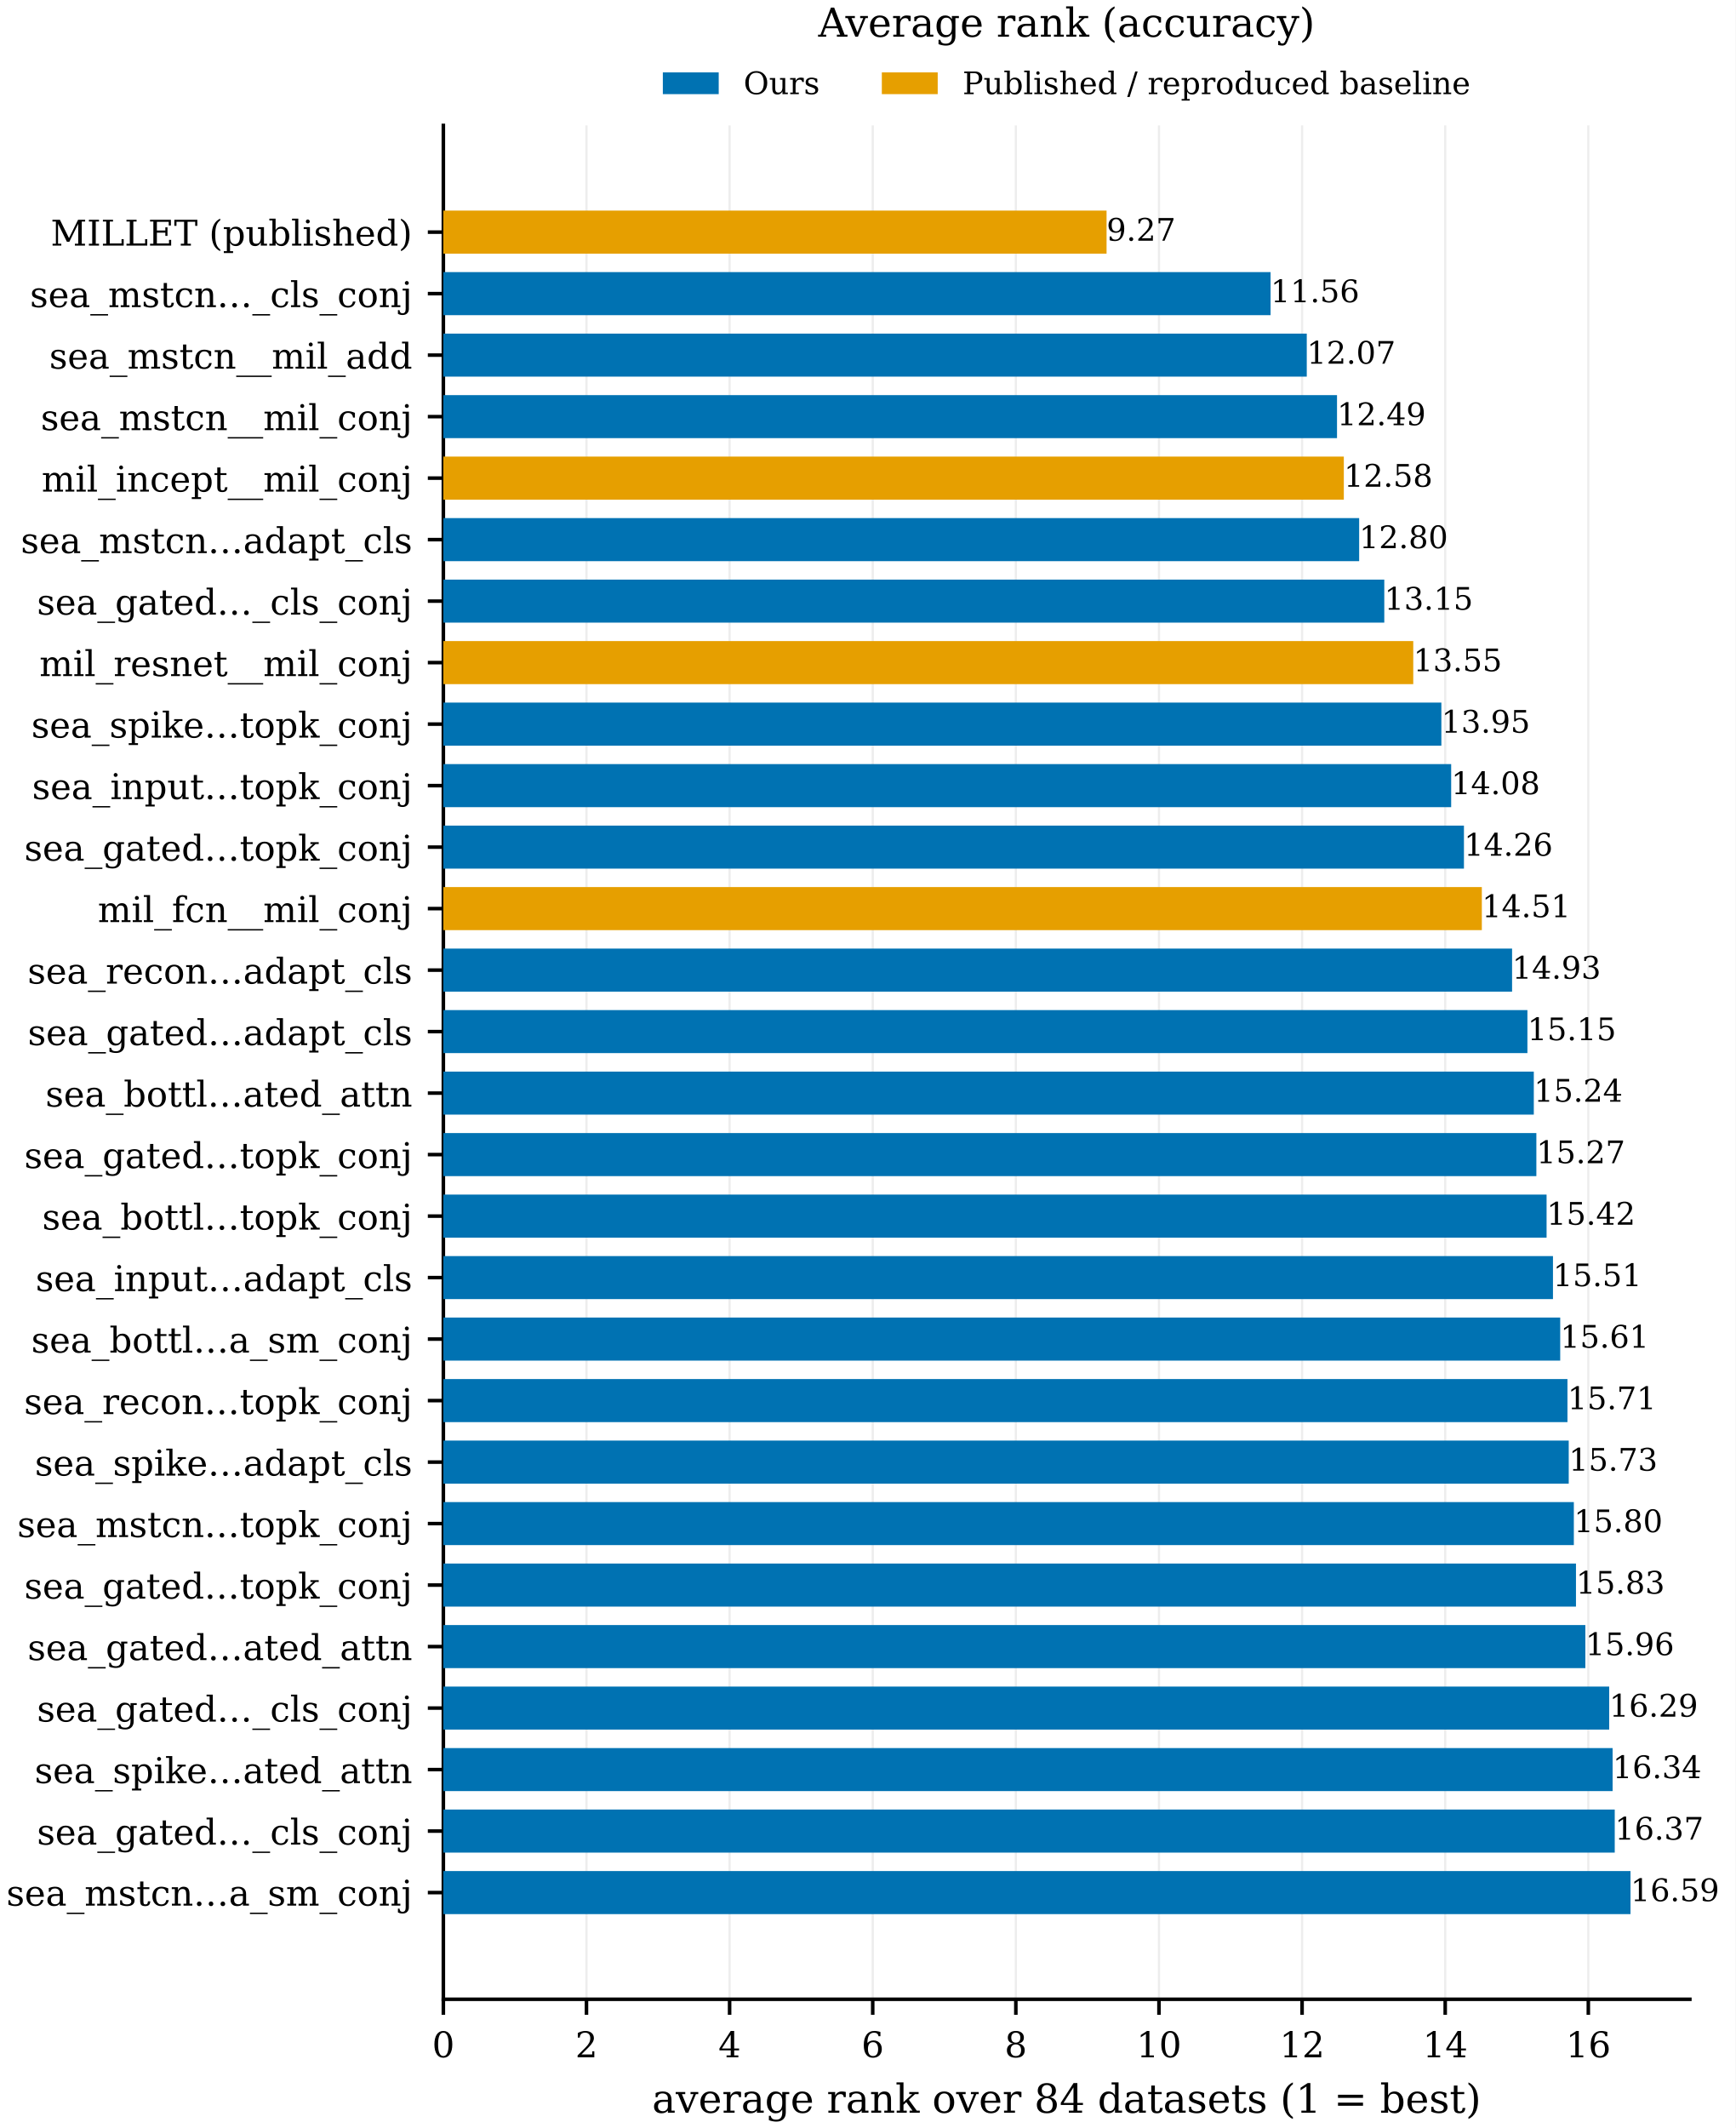
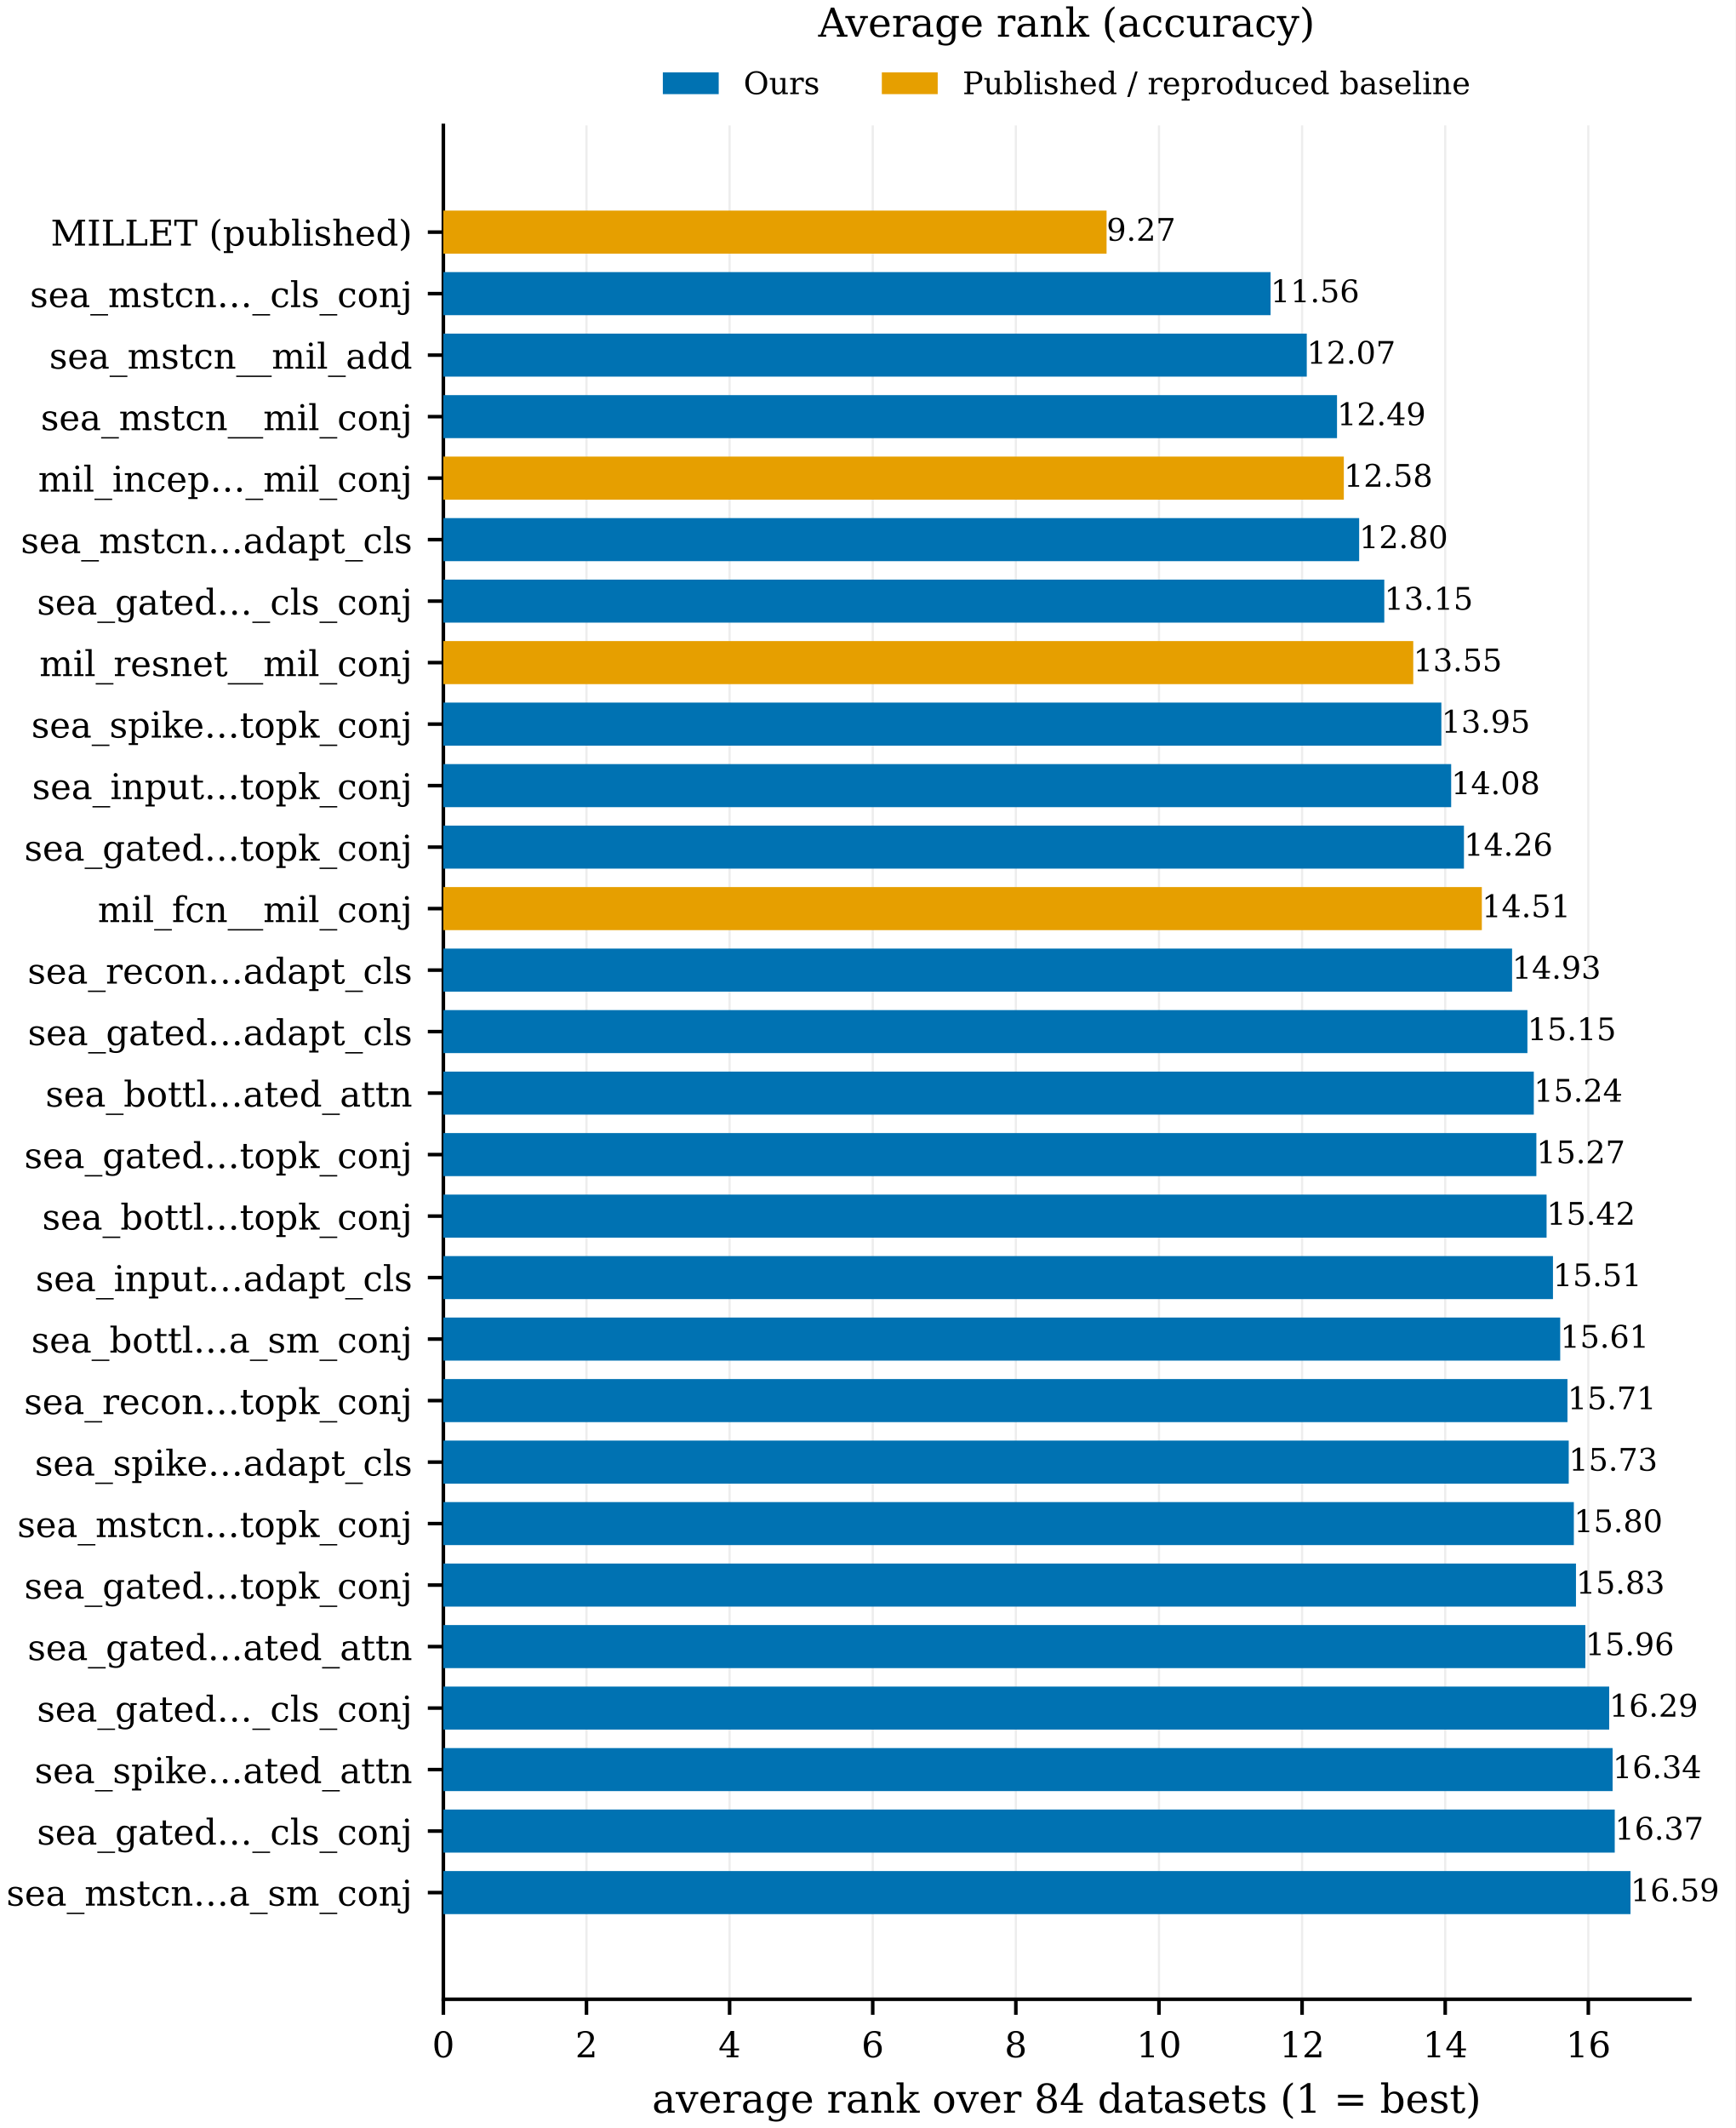
<svg xmlns="http://www.w3.org/2000/svg" xmlns:xlink="http://www.w3.org/1999/xlink" width="391.39pt" height="479.752pt" viewBox="0 0 391.39 479.752" version="1.1">
  <defs>
    <style type="text/css">*{stroke-linejoin: round; stroke-linecap: butt}</style>
  </defs>
  <g id="figure_1">
    <g id="patch_1">
      <path d="M 0 479.752  L 391.39 479.752  L 391.39 0  L 0 0  z " style="fill: #ffffff" />
    </g>
    <g id="axes_1">
      <g id="patch_2">
        <path d="M 99.979 450.731  L 381.071 450.731  L 381.071 28.279  L 99.979 28.279  z " style="fill: #ffffff" />
      </g>
      <g id="matplotlib.axis_1">
        <g id="xtick_1">
          <g id="line2d_1">
-             <path d="M 99.979 450.731  L 99.979 28.279  " clip-path="url(#p9d66fefa2f)" style="fill: none; stroke: #cccccc; stroke-opacity: 0.35; stroke-width: 0.5; stroke-linecap: square" />
+             <path d="M 99.979 450.731  L 99.979 28.279  " clip-path="url(#p8d17bbba1d)" style="fill: none; stroke: #cccccc; stroke-opacity: 0.35; stroke-width: 0.5; stroke-linecap: square" />
          </g>
          <g id="line2d_2">
            <defs>
-               <path id="m755b60fbf5" d="M 0 0  L 0 3.5  " style="stroke: #000000; stroke-width: 0.8" />
+               <path id="mfe9eaae83d" d="M 0 0  L 0 3.5  " style="stroke: #000000; stroke-width: 0.8" />
            </defs>
            <g>
-               <use xlink:href="#m755b60fbf5" x="99.979" y="450.731" style="stroke: #000000; stroke-width: 0.8" />
+               <use xlink:href="#mfe9eaae83d" x="99.979" y="450.731" style="stroke: #000000; stroke-width: 0.8" />
            </g>
          </g>
          <g id="text_1">
            <text style="font: 8px 'DejaVu Serif', 'Times New Roman', 'Times', 'Computer Modern Roman', serif; text-anchor: middle" x="99.979" y="463.81" transform="rotate(-0 99.97875 463.8101)">0</text>
          </g>
        </g>
        <g id="xtick_2">
          <g id="line2d_3">
-             <path d="M 132.253 450.731  L 132.253 28.279  " clip-path="url(#p9d66fefa2f)" style="fill: none; stroke: #cccccc; stroke-opacity: 0.35; stroke-width: 0.5; stroke-linecap: square" />
+             <path d="M 132.253 450.731  L 132.253 28.279  " clip-path="url(#p8d17bbba1d)" style="fill: none; stroke: #cccccc; stroke-opacity: 0.35; stroke-width: 0.5; stroke-linecap: square" />
          </g>
          <g id="line2d_4">
            <g>
-               <use xlink:href="#m755b60fbf5" x="132.253" y="450.731" style="stroke: #000000; stroke-width: 0.8" />
+               <use xlink:href="#mfe9eaae83d" x="132.253" y="450.731" style="stroke: #000000; stroke-width: 0.8" />
            </g>
          </g>
          <g id="text_2">
            <text style="font: 8px 'DejaVu Serif', 'Times New Roman', 'Times', 'Computer Modern Roman', serif; text-anchor: middle" x="132.253" y="463.81" transform="rotate(-0 132.2535 463.8101)">2</text>
          </g>
        </g>
        <g id="xtick_3">
          <g id="line2d_5">
-             <path d="M 164.528 450.731  L 164.528 28.279  " clip-path="url(#p9d66fefa2f)" style="fill: none; stroke: #cccccc; stroke-opacity: 0.35; stroke-width: 0.5; stroke-linecap: square" />
+             <path d="M 164.528 450.731  L 164.528 28.279  " clip-path="url(#p8d17bbba1d)" style="fill: none; stroke: #cccccc; stroke-opacity: 0.35; stroke-width: 0.5; stroke-linecap: square" />
          </g>
          <g id="line2d_6">
            <g>
-               <use xlink:href="#m755b60fbf5" x="164.528" y="450.731" style="stroke: #000000; stroke-width: 0.8" />
+               <use xlink:href="#mfe9eaae83d" x="164.528" y="450.731" style="stroke: #000000; stroke-width: 0.8" />
            </g>
          </g>
          <g id="text_3">
            <text style="font: 8px 'DejaVu Serif', 'Times New Roman', 'Times', 'Computer Modern Roman', serif; text-anchor: middle" x="164.528" y="463.81" transform="rotate(-0 164.5282 463.8101)">4</text>
          </g>
        </g>
        <g id="xtick_4">
          <g id="line2d_7">
-             <path d="M 196.803 450.731  L 196.803 28.279  " clip-path="url(#p9d66fefa2f)" style="fill: none; stroke: #cccccc; stroke-opacity: 0.35; stroke-width: 0.5; stroke-linecap: square" />
+             <path d="M 196.803 450.731  L 196.803 28.279  " clip-path="url(#p8d17bbba1d)" style="fill: none; stroke: #cccccc; stroke-opacity: 0.35; stroke-width: 0.5; stroke-linecap: square" />
          </g>
          <g id="line2d_8">
            <g>
-               <use xlink:href="#m755b60fbf5" x="196.803" y="450.731" style="stroke: #000000; stroke-width: 0.8" />
+               <use xlink:href="#mfe9eaae83d" x="196.803" y="450.731" style="stroke: #000000; stroke-width: 0.8" />
            </g>
          </g>
          <g id="text_4">
            <text style="font: 8px 'DejaVu Serif', 'Times New Roman', 'Times', 'Computer Modern Roman', serif; text-anchor: middle" x="196.803" y="463.81" transform="rotate(-0 196.8029 463.8101)">6</text>
          </g>
        </g>
        <g id="xtick_5">
          <g id="line2d_9">
-             <path d="M 229.078 450.731  L 229.078 28.279  " clip-path="url(#p9d66fefa2f)" style="fill: none; stroke: #cccccc; stroke-opacity: 0.35; stroke-width: 0.5; stroke-linecap: square" />
+             <path d="M 229.078 450.731  L 229.078 28.279  " clip-path="url(#p8d17bbba1d)" style="fill: none; stroke: #cccccc; stroke-opacity: 0.35; stroke-width: 0.5; stroke-linecap: square" />
          </g>
          <g id="line2d_10">
            <g>
-               <use xlink:href="#m755b60fbf5" x="229.078" y="450.731" style="stroke: #000000; stroke-width: 0.8" />
+               <use xlink:href="#mfe9eaae83d" x="229.078" y="450.731" style="stroke: #000000; stroke-width: 0.8" />
            </g>
          </g>
          <g id="text_5">
            <text style="font: 8px 'DejaVu Serif', 'Times New Roman', 'Times', 'Computer Modern Roman', serif; text-anchor: middle" x="229.078" y="463.81" transform="rotate(-0 229.0776 463.8101)">8</text>
          </g>
        </g>
        <g id="xtick_6">
          <g id="line2d_11">
-             <path d="M 261.352 450.731  L 261.352 28.279  " clip-path="url(#p9d66fefa2f)" style="fill: none; stroke: #cccccc; stroke-opacity: 0.35; stroke-width: 0.5; stroke-linecap: square" />
+             <path d="M 261.352 450.731  L 261.352 28.279  " clip-path="url(#p8d17bbba1d)" style="fill: none; stroke: #cccccc; stroke-opacity: 0.35; stroke-width: 0.5; stroke-linecap: square" />
          </g>
          <g id="line2d_12">
            <g>
-               <use xlink:href="#m755b60fbf5" x="261.352" y="450.731" style="stroke: #000000; stroke-width: 0.8" />
+               <use xlink:href="#mfe9eaae83d" x="261.352" y="450.731" style="stroke: #000000; stroke-width: 0.8" />
            </g>
          </g>
          <g id="text_6">
            <text style="font: 8px 'DejaVu Serif', 'Times New Roman', 'Times', 'Computer Modern Roman', serif; text-anchor: middle" x="261.352" y="463.81" transform="rotate(-0 261.3523 463.8101)">10</text>
          </g>
        </g>
        <g id="xtick_7">
          <g id="line2d_13">
-             <path d="M 293.627 450.731  L 293.627 28.279  " clip-path="url(#p9d66fefa2f)" style="fill: none; stroke: #cccccc; stroke-opacity: 0.35; stroke-width: 0.5; stroke-linecap: square" />
+             <path d="M 293.627 450.731  L 293.627 28.279  " clip-path="url(#p8d17bbba1d)" style="fill: none; stroke: #cccccc; stroke-opacity: 0.35; stroke-width: 0.5; stroke-linecap: square" />
          </g>
          <g id="line2d_14">
            <g>
-               <use xlink:href="#m755b60fbf5" x="293.627" y="450.731" style="stroke: #000000; stroke-width: 0.8" />
+               <use xlink:href="#mfe9eaae83d" x="293.627" y="450.731" style="stroke: #000000; stroke-width: 0.8" />
            </g>
          </g>
          <g id="text_7">
            <text style="font: 8px 'DejaVu Serif', 'Times New Roman', 'Times', 'Computer Modern Roman', serif; text-anchor: middle" x="293.627" y="463.81" transform="rotate(-0 293.627 463.8101)">12</text>
          </g>
        </g>
        <g id="xtick_8">
          <g id="line2d_15">
-             <path d="M 325.902 450.731  L 325.902 28.279  " clip-path="url(#p9d66fefa2f)" style="fill: none; stroke: #cccccc; stroke-opacity: 0.35; stroke-width: 0.5; stroke-linecap: square" />
+             <path d="M 325.902 450.731  L 325.902 28.279  " clip-path="url(#p8d17bbba1d)" style="fill: none; stroke: #cccccc; stroke-opacity: 0.35; stroke-width: 0.5; stroke-linecap: square" />
          </g>
          <g id="line2d_16">
            <g>
-               <use xlink:href="#m755b60fbf5" x="325.902" y="450.731" style="stroke: #000000; stroke-width: 0.8" />
+               <use xlink:href="#mfe9eaae83d" x="325.902" y="450.731" style="stroke: #000000; stroke-width: 0.8" />
            </g>
          </g>
          <g id="text_8">
            <text style="font: 8px 'DejaVu Serif', 'Times New Roman', 'Times', 'Computer Modern Roman', serif; text-anchor: middle" x="325.902" y="463.81" transform="rotate(-0 325.9017 463.8101)">14</text>
          </g>
        </g>
        <g id="xtick_9">
          <g id="line2d_17">
-             <path d="M 358.176 450.731  L 358.176 28.279  " clip-path="url(#p9d66fefa2f)" style="fill: none; stroke: #cccccc; stroke-opacity: 0.35; stroke-width: 0.5; stroke-linecap: square" />
+             <path d="M 358.176 450.731  L 358.176 28.279  " clip-path="url(#p8d17bbba1d)" style="fill: none; stroke: #cccccc; stroke-opacity: 0.35; stroke-width: 0.5; stroke-linecap: square" />
          </g>
          <g id="line2d_18">
            <g>
-               <use xlink:href="#m755b60fbf5" x="358.176" y="450.731" style="stroke: #000000; stroke-width: 0.8" />
+               <use xlink:href="#mfe9eaae83d" x="358.176" y="450.731" style="stroke: #000000; stroke-width: 0.8" />
            </g>
          </g>
          <g id="text_9">
            <text style="font: 8px 'DejaVu Serif', 'Times New Roman', 'Times', 'Computer Modern Roman', serif; text-anchor: middle" x="358.176" y="463.81" transform="rotate(-0 358.1764 463.8101)">16</text>
          </g>
        </g>
        <g id="text_10">
          <text style="font: 9px 'DejaVu Serif', 'Times New Roman', 'Times', 'Computer Modern Roman', serif; text-anchor: middle" x="240.525" y="476.312" transform="rotate(-0 240.525 476.3125)">average rank over 84 datasets (1 = best)</text>
        </g>
      </g>
      <g id="matplotlib.axis_2">
        <g id="ytick_1">
          <g id="line2d_19">
            <defs>
-               <path id="m4da97963dc" d="M 0 0  L -3.5 0  " style="stroke: #000000; stroke-width: 0.8" />
+               <path id="mc4df60ca7d" d="M 0 0  L -3.5 0  " style="stroke: #000000; stroke-width: 0.8" />
            </defs>
            <g>
-               <use xlink:href="#m4da97963dc" x="99.979" y="52.334" style="stroke: #000000; stroke-width: 0.8" />
+               <use xlink:href="#mc4df60ca7d" x="99.979" y="52.334" style="stroke: #000000; stroke-width: 0.8" />
            </g>
          </g>
          <g id="text_11">
            <text style="font: 8px 'DejaVu Serif', 'Times New Roman', 'Times', 'Computer Modern Roman', serif; text-anchor: end" x="92.979" y="55.373" transform="rotate(-0 92.97875 55.37296)">MILLET (published)</text>
          </g>
        </g>
        <g id="ytick_2">
          <g id="line2d_20">
            <g>
-               <use xlink:href="#m4da97963dc" x="99.979" y="66.198" style="stroke: #000000; stroke-width: 0.8" />
+               <use xlink:href="#mc4df60ca7d" x="99.979" y="66.198" style="stroke: #000000; stroke-width: 0.8" />
            </g>
          </g>
          <g id="text_12">
            <text style="font: 8px 'DejaVu Serif', 'Times New Roman', 'Times', 'Computer Modern Roman', serif; text-anchor: end" x="92.979" y="69.238" transform="rotate(-0 92.97875 69.23751)">sea_mstcn…_cls_conj</text>
          </g>
        </g>
        <g id="ytick_3">
          <g id="line2d_21">
            <g>
-               <use xlink:href="#m4da97963dc" x="99.979" y="80.063" style="stroke: #000000; stroke-width: 0.8" />
+               <use xlink:href="#mc4df60ca7d" x="99.979" y="80.063" style="stroke: #000000; stroke-width: 0.8" />
            </g>
          </g>
          <g id="text_13">
            <text style="font: 8px 'DejaVu Serif', 'Times New Roman', 'Times', 'Computer Modern Roman', serif; text-anchor: end" x="92.979" y="83.102" transform="rotate(-0 92.97875 83.10206)">sea_mstcn__mil_add</text>
          </g>
        </g>
        <g id="ytick_4">
          <g id="line2d_22">
            <g>
-               <use xlink:href="#m4da97963dc" x="99.979" y="93.927" style="stroke: #000000; stroke-width: 0.8" />
+               <use xlink:href="#mc4df60ca7d" x="99.979" y="93.927" style="stroke: #000000; stroke-width: 0.8" />
            </g>
          </g>
          <g id="text_14">
            <text style="font: 8px 'DejaVu Serif', 'Times New Roman', 'Times', 'Computer Modern Roman', serif; text-anchor: end" x="92.979" y="96.967" transform="rotate(-0 92.97875 96.96661)">sea_mstcn__mil_conj</text>
          </g>
        </g>
        <g id="ytick_5">
          <g id="line2d_23">
            <g>
-               <use xlink:href="#m4da97963dc" x="99.979" y="107.792" style="stroke: #000000; stroke-width: 0.8" />
+               <use xlink:href="#mc4df60ca7d" x="99.979" y="107.792" style="stroke: #000000; stroke-width: 0.8" />
            </g>
          </g>
          <g id="text_15">
-             <text style="font: 8px 'DejaVu Serif', 'Times New Roman', 'Times', 'Computer Modern Roman', serif; text-anchor: end" x="92.979" y="110.831" transform="rotate(-0 92.97875 110.8312)">mil_incept__mil_conj</text>
+             <text style="font: 8px 'DejaVu Serif', 'Times New Roman', 'Times', 'Computer Modern Roman', serif; text-anchor: end" x="92.979" y="110.831" transform="rotate(-0 92.97875 110.8312)">mil_incep…_mil_conj</text>
          </g>
        </g>
        <g id="ytick_6">
          <g id="line2d_24">
            <g>
-               <use xlink:href="#m4da97963dc" x="99.979" y="121.656" style="stroke: #000000; stroke-width: 0.8" />
+               <use xlink:href="#mc4df60ca7d" x="99.979" y="121.656" style="stroke: #000000; stroke-width: 0.8" />
            </g>
          </g>
          <g id="text_16">
            <text style="font: 8px 'DejaVu Serif', 'Times New Roman', 'Times', 'Computer Modern Roman', serif; text-anchor: end" x="92.979" y="124.696" transform="rotate(-0 92.97875 124.6957)">sea_mstcn…adapt_cls</text>
          </g>
        </g>
        <g id="ytick_7">
          <g id="line2d_25">
            <g>
-               <use xlink:href="#m4da97963dc" x="99.979" y="135.521" style="stroke: #000000; stroke-width: 0.8" />
+               <use xlink:href="#mc4df60ca7d" x="99.979" y="135.521" style="stroke: #000000; stroke-width: 0.8" />
            </g>
          </g>
          <g id="text_17">
            <text style="font: 8px 'DejaVu Serif', 'Times New Roman', 'Times', 'Computer Modern Roman', serif; text-anchor: end" x="92.979" y="138.56" transform="rotate(-0 92.97875 138.5603)">sea_gated…_cls_conj</text>
          </g>
        </g>
        <g id="ytick_8">
          <g id="line2d_26">
            <g>
-               <use xlink:href="#m4da97963dc" x="99.979" y="149.385" style="stroke: #000000; stroke-width: 0.8" />
+               <use xlink:href="#mc4df60ca7d" x="99.979" y="149.385" style="stroke: #000000; stroke-width: 0.8" />
            </g>
          </g>
          <g id="text_18">
            <text style="font: 8px 'DejaVu Serif', 'Times New Roman', 'Times', 'Computer Modern Roman', serif; text-anchor: end" x="92.979" y="152.425" transform="rotate(-0 92.97875 152.4248)">mil_resnet__mil_conj</text>
          </g>
        </g>
        <g id="ytick_9">
          <g id="line2d_27">
            <g>
-               <use xlink:href="#m4da97963dc" x="99.979" y="163.25" style="stroke: #000000; stroke-width: 0.8" />
+               <use xlink:href="#mc4df60ca7d" x="99.979" y="163.25" style="stroke: #000000; stroke-width: 0.8" />
            </g>
          </g>
          <g id="text_19">
            <text style="font: 8px 'DejaVu Serif', 'Times New Roman', 'Times', 'Computer Modern Roman', serif; text-anchor: end" x="92.979" y="166.289" transform="rotate(-0 92.97875 166.2894)">sea_spike…topk_conj</text>
          </g>
        </g>
        <g id="ytick_10">
          <g id="line2d_28">
            <g>
-               <use xlink:href="#m4da97963dc" x="99.979" y="177.115" style="stroke: #000000; stroke-width: 0.8" />
+               <use xlink:href="#mc4df60ca7d" x="99.979" y="177.115" style="stroke: #000000; stroke-width: 0.8" />
            </g>
          </g>
          <g id="text_20">
            <text style="font: 8px 'DejaVu Serif', 'Times New Roman', 'Times', 'Computer Modern Roman', serif; text-anchor: end" x="92.979" y="180.154" transform="rotate(-0 92.97875 180.1539)">sea_input…topk_conj</text>
          </g>
        </g>
        <g id="ytick_11">
          <g id="line2d_29">
            <g>
-               <use xlink:href="#m4da97963dc" x="99.979" y="190.979" style="stroke: #000000; stroke-width: 0.8" />
+               <use xlink:href="#mc4df60ca7d" x="99.979" y="190.979" style="stroke: #000000; stroke-width: 0.8" />
            </g>
          </g>
          <g id="text_21">
            <text style="font: 8px 'DejaVu Serif', 'Times New Roman', 'Times', 'Computer Modern Roman', serif; text-anchor: end" x="92.979" y="194.018" transform="rotate(-0 92.97875 194.0184)">sea_gated…topk_conj</text>
          </g>
        </g>
        <g id="ytick_12">
          <g id="line2d_30">
            <g>
-               <use xlink:href="#m4da97963dc" x="99.979" y="204.844" style="stroke: #000000; stroke-width: 0.8" />
+               <use xlink:href="#mc4df60ca7d" x="99.979" y="204.844" style="stroke: #000000; stroke-width: 0.8" />
            </g>
          </g>
          <g id="text_22">
            <text style="font: 8px 'DejaVu Serif', 'Times New Roman', 'Times', 'Computer Modern Roman', serif; text-anchor: end" x="92.979" y="207.883" transform="rotate(-0 92.97875 207.883)">mil_fcn__mil_conj</text>
          </g>
        </g>
        <g id="ytick_13">
          <g id="line2d_31">
            <g>
-               <use xlink:href="#m4da97963dc" x="99.979" y="218.708" style="stroke: #000000; stroke-width: 0.8" />
+               <use xlink:href="#mc4df60ca7d" x="99.979" y="218.708" style="stroke: #000000; stroke-width: 0.8" />
            </g>
          </g>
          <g id="text_23">
            <text style="font: 8px 'DejaVu Serif', 'Times New Roman', 'Times', 'Computer Modern Roman', serif; text-anchor: end" x="92.979" y="221.748" transform="rotate(-0 92.97875 221.7475)">sea_recon…adapt_cls</text>
          </g>
        </g>
        <g id="ytick_14">
          <g id="line2d_32">
            <g>
-               <use xlink:href="#m4da97963dc" x="99.979" y="232.573" style="stroke: #000000; stroke-width: 0.8" />
+               <use xlink:href="#mc4df60ca7d" x="99.979" y="232.573" style="stroke: #000000; stroke-width: 0.8" />
            </g>
          </g>
          <g id="text_24">
            <text style="font: 8px 'DejaVu Serif', 'Times New Roman', 'Times', 'Computer Modern Roman', serif; text-anchor: end" x="92.979" y="235.612" transform="rotate(-0 92.97875 235.6121)">sea_gated…adapt_cls</text>
          </g>
        </g>
        <g id="ytick_15">
          <g id="line2d_33">
            <g>
-               <use xlink:href="#m4da97963dc" x="99.979" y="246.437" style="stroke: #000000; stroke-width: 0.8" />
+               <use xlink:href="#mc4df60ca7d" x="99.979" y="246.437" style="stroke: #000000; stroke-width: 0.8" />
            </g>
          </g>
          <g id="text_25">
            <text style="font: 8px 'DejaVu Serif', 'Times New Roman', 'Times', 'Computer Modern Roman', serif; text-anchor: end" x="92.979" y="249.477" transform="rotate(-0 92.97875 249.4766)">sea_bottl…ated_attn</text>
          </g>
        </g>
        <g id="ytick_16">
          <g id="line2d_34">
            <g>
-               <use xlink:href="#m4da97963dc" x="99.979" y="260.302" style="stroke: #000000; stroke-width: 0.8" />
+               <use xlink:href="#mc4df60ca7d" x="99.979" y="260.302" style="stroke: #000000; stroke-width: 0.8" />
            </g>
          </g>
          <g id="text_26">
            <text style="font: 8px 'DejaVu Serif', 'Times New Roman', 'Times', 'Computer Modern Roman', serif; text-anchor: end" x="92.979" y="263.341" transform="rotate(-0 92.97875 263.3412)">sea_gated…topk_conj</text>
          </g>
        </g>
        <g id="ytick_17">
          <g id="line2d_35">
            <g>
-               <use xlink:href="#m4da97963dc" x="99.979" y="274.166" style="stroke: #000000; stroke-width: 0.8" />
+               <use xlink:href="#mc4df60ca7d" x="99.979" y="274.166" style="stroke: #000000; stroke-width: 0.8" />
            </g>
          </g>
          <g id="text_27">
            <text style="font: 8px 'DejaVu Serif', 'Times New Roman', 'Times', 'Computer Modern Roman', serif; text-anchor: end" x="92.979" y="277.206" transform="rotate(-0 92.97875 277.2057)">sea_bottl…topk_conj</text>
          </g>
        </g>
        <g id="ytick_18">
          <g id="line2d_36">
            <g>
-               <use xlink:href="#m4da97963dc" x="99.979" y="288.031" style="stroke: #000000; stroke-width: 0.8" />
+               <use xlink:href="#mc4df60ca7d" x="99.979" y="288.031" style="stroke: #000000; stroke-width: 0.8" />
            </g>
          </g>
          <g id="text_28">
            <text style="font: 8px 'DejaVu Serif', 'Times New Roman', 'Times', 'Computer Modern Roman', serif; text-anchor: end" x="92.979" y="291.07" transform="rotate(-0 92.97875 291.0703)">sea_input…adapt_cls</text>
          </g>
        </g>
        <g id="ytick_19">
          <g id="line2d_37">
            <g>
-               <use xlink:href="#m4da97963dc" x="99.979" y="301.895" style="stroke: #000000; stroke-width: 0.8" />
+               <use xlink:href="#mc4df60ca7d" x="99.979" y="301.895" style="stroke: #000000; stroke-width: 0.8" />
            </g>
          </g>
          <g id="text_29">
            <text style="font: 8px 'DejaVu Serif', 'Times New Roman', 'Times', 'Computer Modern Roman', serif; text-anchor: end" x="92.979" y="304.935" transform="rotate(-0 92.97875 304.9348)">sea_bottl…a_sm_conj</text>
          </g>
        </g>
        <g id="ytick_20">
          <g id="line2d_38">
            <g>
-               <use xlink:href="#m4da97963dc" x="99.979" y="315.76" style="stroke: #000000; stroke-width: 0.8" />
+               <use xlink:href="#mc4df60ca7d" x="99.979" y="315.76" style="stroke: #000000; stroke-width: 0.8" />
            </g>
          </g>
          <g id="text_30">
            <text style="font: 8px 'DejaVu Serif', 'Times New Roman', 'Times', 'Computer Modern Roman', serif; text-anchor: end" x="92.979" y="318.799" transform="rotate(-0 92.97875 318.7994)">sea_recon…topk_conj</text>
          </g>
        </g>
        <g id="ytick_21">
          <g id="line2d_39">
            <g>
-               <use xlink:href="#m4da97963dc" x="99.979" y="329.625" style="stroke: #000000; stroke-width: 0.8" />
+               <use xlink:href="#mc4df60ca7d" x="99.979" y="329.625" style="stroke: #000000; stroke-width: 0.8" />
            </g>
          </g>
          <g id="text_31">
            <text style="font: 8px 'DejaVu Serif', 'Times New Roman', 'Times', 'Computer Modern Roman', serif; text-anchor: end" x="92.979" y="332.664" transform="rotate(-0 92.97875 332.6639)">sea_spike…adapt_cls</text>
          </g>
        </g>
        <g id="ytick_22">
          <g id="line2d_40">
            <g>
-               <use xlink:href="#m4da97963dc" x="99.979" y="343.489" style="stroke: #000000; stroke-width: 0.8" />
+               <use xlink:href="#mc4df60ca7d" x="99.979" y="343.489" style="stroke: #000000; stroke-width: 0.8" />
            </g>
          </g>
          <g id="text_32">
            <text style="font: 8px 'DejaVu Serif', 'Times New Roman', 'Times', 'Computer Modern Roman', serif; text-anchor: end" x="92.979" y="346.528" transform="rotate(-0 92.97875 346.5285)">sea_mstcn…topk_conj</text>
          </g>
        </g>
        <g id="ytick_23">
          <g id="line2d_41">
            <g>
-               <use xlink:href="#m4da97963dc" x="99.979" y="357.354" style="stroke: #000000; stroke-width: 0.8" />
+               <use xlink:href="#mc4df60ca7d" x="99.979" y="357.354" style="stroke: #000000; stroke-width: 0.8" />
            </g>
          </g>
          <g id="text_33">
            <text style="font: 8px 'DejaVu Serif', 'Times New Roman', 'Times', 'Computer Modern Roman', serif; text-anchor: end" x="92.979" y="360.393" transform="rotate(-0 92.97875 360.393)">sea_gated…topk_conj</text>
          </g>
        </g>
        <g id="ytick_24">
          <g id="line2d_42">
            <g>
-               <use xlink:href="#m4da97963dc" x="99.979" y="371.218" style="stroke: #000000; stroke-width: 0.8" />
+               <use xlink:href="#mc4df60ca7d" x="99.979" y="371.218" style="stroke: #000000; stroke-width: 0.8" />
            </g>
          </g>
          <g id="text_34">
            <text style="font: 8px 'DejaVu Serif', 'Times New Roman', 'Times', 'Computer Modern Roman', serif; text-anchor: end" x="92.979" y="374.258" transform="rotate(-0 92.97875 374.2576)">sea_gated…ated_attn</text>
          </g>
        </g>
        <g id="ytick_25">
          <g id="line2d_43">
            <g>
-               <use xlink:href="#m4da97963dc" x="99.979" y="385.083" style="stroke: #000000; stroke-width: 0.8" />
+               <use xlink:href="#mc4df60ca7d" x="99.979" y="385.083" style="stroke: #000000; stroke-width: 0.8" />
            </g>
          </g>
          <g id="text_35">
            <text style="font: 8px 'DejaVu Serif', 'Times New Roman', 'Times', 'Computer Modern Roman', serif; text-anchor: end" x="92.979" y="388.122" transform="rotate(-0 92.97875 388.1221)">sea_gated…_cls_conj</text>
          </g>
        </g>
        <g id="ytick_26">
          <g id="line2d_44">
            <g>
-               <use xlink:href="#m4da97963dc" x="99.979" y="398.947" style="stroke: #000000; stroke-width: 0.8" />
+               <use xlink:href="#mc4df60ca7d" x="99.979" y="398.947" style="stroke: #000000; stroke-width: 0.8" />
            </g>
          </g>
          <g id="text_36">
            <text style="font: 8px 'DejaVu Serif', 'Times New Roman', 'Times', 'Computer Modern Roman', serif; text-anchor: end" x="92.979" y="401.987" transform="rotate(-0 92.97875 401.9867)">sea_spike…ated_attn</text>
          </g>
        </g>
        <g id="ytick_27">
          <g id="line2d_45">
            <g>
-               <use xlink:href="#m4da97963dc" x="99.979" y="412.812" style="stroke: #000000; stroke-width: 0.8" />
+               <use xlink:href="#mc4df60ca7d" x="99.979" y="412.812" style="stroke: #000000; stroke-width: 0.8" />
            </g>
          </g>
          <g id="text_37">
            <text style="font: 8px 'DejaVu Serif', 'Times New Roman', 'Times', 'Computer Modern Roman', serif; text-anchor: end" x="92.979" y="415.851" transform="rotate(-0 92.97875 415.8512)">sea_gated…_cls_conj</text>
          </g>
        </g>
        <g id="ytick_28">
          <g id="line2d_46">
            <g>
-               <use xlink:href="#m4da97963dc" x="99.979" y="426.676" style="stroke: #000000; stroke-width: 0.8" />
+               <use xlink:href="#mc4df60ca7d" x="99.979" y="426.676" style="stroke: #000000; stroke-width: 0.8" />
            </g>
          </g>
          <g id="text_38">
            <text style="font: 8px 'DejaVu Serif', 'Times New Roman', 'Times', 'Computer Modern Roman', serif; text-anchor: end" x="92.979" y="429.62" transform="rotate(-0 92.97875 429.6195)">sea_mstcn…a_sm_conj</text>
          </g>
        </g>
      </g>
      <g id="patch_3">
        <path d="M 99.979 450.731  L 99.979 28.279  " style="fill: none; stroke: #000000; stroke-width: 0.8; stroke-linejoin: miter; stroke-linecap: square" />
      </g>
      <g id="patch_4">
        <path d="M 99.979 450.731  L 381.071 450.731  " style="fill: none; stroke: #000000; stroke-width: 0.8; stroke-linejoin: miter; stroke-linecap: square" />
      </g>
      <g id="patch_5">
-         <path d="M 99.979 47.481  L 249.537 47.481  L 249.537 57.186  L 99.979 57.186  z " clip-path="url(#p9d66fefa2f)" style="fill: #e69f00" />
+         <path d="M 99.979 47.481  L 249.537 47.481  L 249.537 57.186  L 99.979 57.186  z " clip-path="url(#p8d17bbba1d)" style="fill: #e69f00" />
      </g>
      <g id="patch_6">
-         <path d="M 99.979 61.346  L 286.519 61.346  L 286.519 71.051  L 99.979 71.051  z " clip-path="url(#p9d66fefa2f)" style="fill: #0072b2" />
+         <path d="M 99.979 61.346  L 286.519 61.346  L 286.519 71.051  L 99.979 71.051  z " clip-path="url(#p8d17bbba1d)" style="fill: #0072b2" />
      </g>
      <g id="patch_7">
-         <path d="M 99.979 75.21  L 294.684 75.21  L 294.684 84.915  L 99.979 84.915  z " clip-path="url(#p9d66fefa2f)" style="fill: #0072b2" />
+         <path d="M 99.979 75.21  L 294.684 75.21  L 294.684 84.915  L 99.979 84.915  z " clip-path="url(#p8d17bbba1d)" style="fill: #0072b2" />
      </g>
      <g id="patch_8">
-         <path d="M 99.979 89.075  L 301.504 89.075  L 301.504 98.78  L 99.979 98.78  z " clip-path="url(#p9d66fefa2f)" style="fill: #0072b2" />
+         <path d="M 99.979 89.075  L 301.504 89.075  L 301.504 98.78  L 99.979 98.78  z " clip-path="url(#p8d17bbba1d)" style="fill: #0072b2" />
      </g>
      <g id="patch_9">
-         <path d="M 99.979 102.939  L 303.04 102.939  L 303.04 112.644  L 99.979 112.644  z " clip-path="url(#p9d66fefa2f)" style="fill: #e69f00" />
+         <path d="M 99.979 102.939  L 303.04 102.939  L 303.04 112.644  L 99.979 112.644  z " clip-path="url(#p8d17bbba1d)" style="fill: #e69f00" />
      </g>
      <g id="patch_10">
-         <path d="M 99.979 116.804  L 306.498 116.804  L 306.498 126.509  L 99.979 126.509  z " clip-path="url(#p9d66fefa2f)" style="fill: #0072b2" />
+         <path d="M 99.979 116.804  L 306.498 116.804  L 306.498 126.509  L 99.979 126.509  z " clip-path="url(#p8d17bbba1d)" style="fill: #0072b2" />
      </g>
      <g id="patch_11">
-         <path d="M 99.979 130.668  L 312.166 130.668  L 312.166 140.373  L 99.979 140.373  z " clip-path="url(#p9d66fefa2f)" style="fill: #0072b2" />
+         <path d="M 99.979 130.668  L 312.166 130.668  L 312.166 140.373  L 99.979 140.373  z " clip-path="url(#p8d17bbba1d)" style="fill: #0072b2" />
      </g>
      <g id="patch_12">
-         <path d="M 99.979 144.533  L 318.698 144.533  L 318.698 154.238  L 99.979 154.238  z " clip-path="url(#p9d66fefa2f)" style="fill: #e69f00" />
+         <path d="M 99.979 144.533  L 318.698 144.533  L 318.698 154.238  L 99.979 154.238  z " clip-path="url(#p8d17bbba1d)" style="fill: #e69f00" />
      </g>
      <g id="patch_13">
-         <path d="M 99.979 158.397  L 325.037 158.397  L 325.037 168.103  L 99.979 168.103  z " clip-path="url(#p9d66fefa2f)" style="fill: #0072b2" />
+         <path d="M 99.979 158.397  L 325.037 158.397  L 325.037 168.103  L 99.979 168.103  z " clip-path="url(#p8d17bbba1d)" style="fill: #0072b2" />
      </g>
      <g id="patch_14">
-         <path d="M 99.979 172.262  L 327.246 172.262  L 327.246 181.967  L 99.979 181.967  z " clip-path="url(#p9d66fefa2f)" style="fill: #0072b2" />
+         <path d="M 99.979 172.262  L 327.246 172.262  L 327.246 181.967  L 99.979 181.967  z " clip-path="url(#p8d17bbba1d)" style="fill: #0072b2" />
      </g>
      <g id="patch_15">
-         <path d="M 99.979 186.126  L 330.128 186.126  L 330.128 195.832  L 99.979 195.832  z " clip-path="url(#p9d66fefa2f)" style="fill: #0072b2" />
+         <path d="M 99.979 186.126  L 330.128 186.126  L 330.128 195.832  L 99.979 195.832  z " clip-path="url(#p8d17bbba1d)" style="fill: #0072b2" />
      </g>
      <g id="patch_16">
-         <path d="M 99.979 199.991  L 334.162 199.991  L 334.162 209.696  L 99.979 209.696  z " clip-path="url(#p9d66fefa2f)" style="fill: #e69f00" />
+         <path d="M 99.979 199.991  L 334.162 199.991  L 334.162 209.696  L 99.979 209.696  z " clip-path="url(#p8d17bbba1d)" style="fill: #e69f00" />
      </g>
      <g id="patch_17">
-         <path d="M 99.979 213.856  L 340.982 213.856  L 340.982 223.561  L 99.979 223.561  z " clip-path="url(#p9d66fefa2f)" style="fill: #0072b2" />
+         <path d="M 99.979 213.856  L 340.982 213.856  L 340.982 223.561  L 99.979 223.561  z " clip-path="url(#p8d17bbba1d)" style="fill: #0072b2" />
      </g>
      <g id="patch_18">
-         <path d="M 99.979 227.72  L 344.44 227.72  L 344.44 237.425  L 99.979 237.425  z " clip-path="url(#p9d66fefa2f)" style="fill: #0072b2" />
+         <path d="M 99.979 227.72  L 344.44 227.72  L 344.44 237.425  L 99.979 237.425  z " clip-path="url(#p8d17bbba1d)" style="fill: #0072b2" />
      </g>
      <g id="patch_19">
-         <path d="M 99.979 241.585  L 345.881 241.585  L 345.881 251.29  L 99.979 251.29  z " clip-path="url(#p9d66fefa2f)" style="fill: #0072b2" />
+         <path d="M 99.979 241.585  L 345.881 241.585  L 345.881 251.29  L 99.979 251.29  z " clip-path="url(#p8d17bbba1d)" style="fill: #0072b2" />
      </g>
      <g id="patch_20">
-         <path d="M 99.979 255.449  L 346.458 255.449  L 346.458 265.154  L 99.979 265.154  z " clip-path="url(#p9d66fefa2f)" style="fill: #0072b2" />
+         <path d="M 99.979 255.449  L 346.458 255.449  L 346.458 265.154  L 99.979 265.154  z " clip-path="url(#p8d17bbba1d)" style="fill: #0072b2" />
      </g>
      <g id="patch_21">
-         <path d="M 99.979 269.314  L 348.763 269.314  L 348.763 279.019  L 99.979 279.019  z " clip-path="url(#p9d66fefa2f)" style="fill: #0072b2" />
+         <path d="M 99.979 269.314  L 348.763 269.314  L 348.763 279.019  L 99.979 279.019  z " clip-path="url(#p8d17bbba1d)" style="fill: #0072b2" />
      </g>
      <g id="patch_22">
-         <path d="M 99.979 283.178  L 350.204 283.178  L 350.204 292.884  L 99.979 292.884  z " clip-path="url(#p9d66fefa2f)" style="fill: #0072b2" />
+         <path d="M 99.979 283.178  L 350.204 283.178  L 350.204 292.884  L 99.979 292.884  z " clip-path="url(#p8d17bbba1d)" style="fill: #0072b2" />
      </g>
      <g id="patch_23">
-         <path d="M 99.979 297.043  L 351.837 297.043  L 351.837 306.748  L 99.979 306.748  z " clip-path="url(#p9d66fefa2f)" style="fill: #0072b2" />
+         <path d="M 99.979 297.043  L 351.837 297.043  L 351.837 306.748  L 99.979 306.748  z " clip-path="url(#p8d17bbba1d)" style="fill: #0072b2" />
      </g>
      <g id="patch_24">
-         <path d="M 99.979 310.907  L 353.47 310.907  L 353.47 320.613  L 99.979 320.613  z " clip-path="url(#p9d66fefa2f)" style="fill: #0072b2" />
+         <path d="M 99.979 310.907  L 353.47 310.907  L 353.47 320.613  L 99.979 320.613  z " clip-path="url(#p8d17bbba1d)" style="fill: #0072b2" />
      </g>
      <g id="patch_25">
-         <path d="M 99.979 324.772  L 353.758 324.772  L 353.758 334.477  L 99.979 334.477  z " clip-path="url(#p9d66fefa2f)" style="fill: #0072b2" />
+         <path d="M 99.979 324.772  L 353.758 324.772  L 353.758 334.477  L 99.979 334.477  z " clip-path="url(#p8d17bbba1d)" style="fill: #0072b2" />
      </g>
      <g id="patch_26">
-         <path d="M 99.979 338.637  L 354.91 338.637  L 354.91 348.342  L 99.979 348.342  z " clip-path="url(#p9d66fefa2f)" style="fill: #0072b2" />
+         <path d="M 99.979 338.637  L 354.91 338.637  L 354.91 348.342  L 99.979 348.342  z " clip-path="url(#p8d17bbba1d)" style="fill: #0072b2" />
      </g>
      <g id="patch_27">
-         <path d="M 99.979 352.501  L 355.391 352.501  L 355.391 362.206  L 99.979 362.206  z " clip-path="url(#p9d66fefa2f)" style="fill: #0072b2" />
+         <path d="M 99.979 352.501  L 355.391 352.501  L 355.391 362.206  L 99.979 362.206  z " clip-path="url(#p8d17bbba1d)" style="fill: #0072b2" />
      </g>
      <g id="patch_28">
-         <path d="M 99.979 366.366  L 357.504 366.366  L 357.504 376.071  L 99.979 376.071  z " clip-path="url(#p9d66fefa2f)" style="fill: #0072b2" />
+         <path d="M 99.979 366.366  L 357.504 366.366  L 357.504 376.071  L 99.979 376.071  z " clip-path="url(#p8d17bbba1d)" style="fill: #0072b2" />
      </g>
      <g id="patch_29">
-         <path d="M 99.979 380.23  L 362.883 380.23  L 362.883 389.935  L 99.979 389.935  z " clip-path="url(#p9d66fefa2f)" style="fill: #0072b2" />
+         <path d="M 99.979 380.23  L 362.883 380.23  L 362.883 389.935  L 99.979 389.935  z " clip-path="url(#p8d17bbba1d)" style="fill: #0072b2" />
      </g>
      <g id="patch_30">
-         <path d="M 99.979 394.095  L 363.652 394.095  L 363.652 403.8  L 99.979 403.8  z " clip-path="url(#p9d66fefa2f)" style="fill: #0072b2" />
+         <path d="M 99.979 394.095  L 363.652 394.095  L 363.652 403.8  L 99.979 403.8  z " clip-path="url(#p8d17bbba1d)" style="fill: #0072b2" />
      </g>
      <g id="patch_31">
-         <path d="M 99.979 407.959  L 364.132 407.959  L 364.132 417.664  L 99.979 417.664  z " clip-path="url(#p9d66fefa2f)" style="fill: #0072b2" />
+         <path d="M 99.979 407.959  L 364.132 407.959  L 364.132 417.664  L 99.979 417.664  z " clip-path="url(#p8d17bbba1d)" style="fill: #0072b2" />
      </g>
      <g id="patch_32">
-         <path d="M 99.979 421.824  L 367.686 421.824  L 367.686 431.529  L 99.979 431.529  z " clip-path="url(#p9d66fefa2f)" style="fill: #0072b2" />
+         <path d="M 99.979 421.824  L 367.686 421.824  L 367.686 431.529  L 99.979 431.529  z " clip-path="url(#p8d17bbba1d)" style="fill: #0072b2" />
      </g>
      <g id="text_39">
        <text style="font: 7px 'DejaVu Serif', 'Times New Roman', 'Times', 'Computer Modern Roman', serif; text-anchor: start" x="249.537" y="54.265" transform="rotate(-0 249.5374 54.26515)"> 9.27</text>
      </g>
      <g id="text_40">
        <text style="font: 7px 'DejaVu Serif', 'Times New Roman', 'Times', 'Computer Modern Roman', serif; text-anchor: start" x="286.519" y="68.13" transform="rotate(-0 286.5189 68.1297)"> 11.56</text>
      </g>
      <g id="text_41">
        <text style="font: 7px 'DejaVu Serif', 'Times New Roman', 'Times', 'Computer Modern Roman', serif; text-anchor: start" x="294.684" y="81.994" transform="rotate(-0 294.6836 81.99425)"> 12.07</text>
      </g>
      <g id="text_42">
        <text style="font: 7px 'DejaVu Serif', 'Times New Roman', 'Times', 'Computer Modern Roman', serif; text-anchor: start" x="301.504" y="95.859" transform="rotate(-0 301.5035 95.8588)"> 12.49</text>
      </g>
      <g id="text_43">
        <text style="font: 7px 'DejaVu Serif', 'Times New Roman', 'Times', 'Computer Modern Roman', serif; text-anchor: start" x="303.04" y="109.723" transform="rotate(-0 303.0404 109.7233)"> 12.58</text>
      </g>
      <g id="text_44">
        <text style="font: 7px 'DejaVu Serif', 'Times New Roman', 'Times', 'Computer Modern Roman', serif; text-anchor: start" x="306.498" y="123.588" transform="rotate(-0 306.4984 123.5879)"> 12.80</text>
      </g>
      <g id="text_45">
        <text style="font: 7px 'DejaVu Serif', 'Times New Roman', 'Times', 'Computer Modern Roman', serif; text-anchor: start" x="312.166" y="137.452" transform="rotate(-0 312.1657 137.4524)"> 13.15</text>
      </g>
      <g id="text_46">
        <text style="font: 7px 'DejaVu Serif', 'Times New Roman', 'Times', 'Computer Modern Roman', serif; text-anchor: start" x="318.698" y="151.317" transform="rotate(-0 318.6975 151.317)"> 13.55</text>
      </g>
      <g id="text_47">
        <text style="font: 7px 'DejaVu Serif', 'Times New Roman', 'Times', 'Computer Modern Roman', serif; text-anchor: start" x="325.037" y="165.182" transform="rotate(-0 325.0372 165.1815)"> 13.95</text>
      </g>
      <g id="text_48">
        <text style="font: 7px 'DejaVu Serif', 'Times New Roman', 'Times', 'Computer Modern Roman', serif; text-anchor: start" x="327.246" y="179.046" transform="rotate(-0 327.2465 179.0461)"> 14.08</text>
      </g>
      <g id="text_49">
        <text style="font: 7px 'DejaVu Serif', 'Times New Roman', 'Times', 'Computer Modern Roman', serif; text-anchor: start" x="330.128" y="192.911" transform="rotate(-0 330.1281 192.9106)"> 14.26</text>
      </g>
      <g id="text_50">
        <text style="font: 7px 'DejaVu Serif', 'Times New Roman', 'Times', 'Computer Modern Roman', serif; text-anchor: start" x="334.162" y="206.775" transform="rotate(-0 334.1625 206.7752)"> 14.51</text>
      </g>
      <g id="text_51">
        <text style="font: 7px 'DejaVu Serif', 'Times New Roman', 'Times', 'Computer Modern Roman', serif; text-anchor: start" x="340.982" y="220.64" transform="rotate(-0 340.9824 220.6397)"> 14.93</text>
      </g>
      <g id="text_52">
        <text style="font: 7px 'DejaVu Serif', 'Times New Roman', 'Times', 'Computer Modern Roman', serif; text-anchor: start" x="344.44" y="234.504" transform="rotate(-0 344.4404 234.5043)"> 15.15</text>
      </g>
      <g id="text_53">
        <text style="font: 7px 'DejaVu Serif', 'Times New Roman', 'Times', 'Computer Modern Roman', serif; text-anchor: start" x="345.881" y="248.369" transform="rotate(-0 345.8813 248.3688)"> 15.24</text>
      </g>
      <g id="text_54">
        <text style="font: 7px 'DejaVu Serif', 'Times New Roman', 'Times', 'Computer Modern Roman', serif; text-anchor: start" x="346.458" y="262.233" transform="rotate(-0 346.4576 262.2334)"> 15.27</text>
      </g>
      <g id="text_55">
        <text style="font: 7px 'DejaVu Serif', 'Times New Roman', 'Times', 'Computer Modern Roman', serif; text-anchor: start" x="348.763" y="276.098" transform="rotate(-0 348.7629 276.0979)"> 15.42</text>
      </g>
      <g id="text_56">
        <text style="font: 7px 'DejaVu Serif', 'Times New Roman', 'Times', 'Computer Modern Roman', serif; text-anchor: start" x="350.204" y="289.962" transform="rotate(-0 350.2038 289.9625)"> 15.51</text>
      </g>
      <g id="text_57">
        <text style="font: 7px 'DejaVu Serif', 'Times New Roman', 'Times', 'Computer Modern Roman', serif; text-anchor: start" x="351.837" y="303.827" transform="rotate(-0 351.8367 303.827)"> 15.61</text>
      </g>
      <g id="text_58">
        <text style="font: 7px 'DejaVu Serif', 'Times New Roman', 'Times', 'Computer Modern Roman', serif; text-anchor: start" x="353.47" y="317.692" transform="rotate(-0 353.4697 317.6916)"> 15.71</text>
      </g>
      <g id="text_59">
        <text style="font: 7px 'DejaVu Serif', 'Times New Roman', 'Times', 'Computer Modern Roman', serif; text-anchor: start" x="353.758" y="331.556" transform="rotate(-0 353.7578 331.5561)"> 15.73</text>
      </g>
      <g id="text_60">
        <text style="font: 7px 'DejaVu Serif', 'Times New Roman', 'Times', 'Computer Modern Roman', serif; text-anchor: start" x="354.91" y="345.421" transform="rotate(-0 354.9105 345.4207)"> 15.80</text>
      </g>
      <g id="text_61">
        <text style="font: 7px 'DejaVu Serif', 'Times New Roman', 'Times', 'Computer Modern Roman', serif; text-anchor: start" x="355.391" y="359.285" transform="rotate(-0 355.3908 359.2852)"> 15.83</text>
      </g>
      <g id="text_62">
        <text style="font: 7px 'DejaVu Serif', 'Times New Roman', 'Times', 'Computer Modern Roman', serif; text-anchor: start" x="357.504" y="373.15" transform="rotate(-0 357.504 373.1498)"> 15.96</text>
      </g>
      <g id="text_63">
        <text style="font: 7px 'DejaVu Serif', 'Times New Roman', 'Times', 'Computer Modern Roman', serif; text-anchor: start" x="362.883" y="387.014" transform="rotate(-0 362.8831 387.0143)"> 16.29</text>
      </g>
      <g id="text_64">
        <text style="font: 7px 'DejaVu Serif', 'Times New Roman', 'Times', 'Computer Modern Roman', serif; text-anchor: start" x="363.652" y="400.879" transform="rotate(-0 363.6516 400.8789)"> 16.34</text>
      </g>
      <g id="text_65">
        <text style="font: 7px 'DejaVu Serif', 'Times New Roman', 'Times', 'Computer Modern Roman', serif; text-anchor: start" x="364.132" y="414.743" transform="rotate(-0 364.1318 414.7434)"> 16.37</text>
      </g>
      <g id="text_66">
        <text style="font: 7px 'DejaVu Serif', 'Times New Roman', 'Times', 'Computer Modern Roman', serif; text-anchor: start" x="367.686" y="428.608" transform="rotate(-0 367.6859 428.608)"> 16.59</text>
      </g>
      <g id="text_67">
        <text style="font: 9px 'DejaVu Serif', 'Times New Roman', 'Times', 'Computer Modern Roman', serif; text-anchor: middle" x="240.525" y="8.279" transform="rotate(-0 240.525 8.278594)">Average rank (accuracy)</text>
      </g>
      <g id="legend_1">
        <g id="patch_33">
          <path d="M 149.474 21.223  L 162.074 21.223  L 162.074 16.323  L 149.474 16.323  z " style="fill: #0072b2" />
        </g>
        <g id="text_68">
          <text style="font: 7px 'DejaVu Serif', 'Times New Roman', 'Times', 'Computer Modern Roman', serif; text-anchor: start" x="167.674" y="21.223" transform="rotate(-0 167.6741 21.22281)">Ours</text>
        </g>
        <g id="patch_34">
          <path d="M 198.859 21.223  L 211.459 21.223  L 211.459 16.323  L 198.859 16.323  z " style="fill: #e69f00" />
        </g>
        <g id="text_69">
          <text style="font: 7px 'DejaVu Serif', 'Times New Roman', 'Times', 'Computer Modern Roman', serif; text-anchor: start" x="217.059" y="21.223" transform="rotate(-0 217.0591 21.22281)">Published / reproduced baseline</text>
        </g>
      </g>
    </g>
  </g>
  <defs>
-     <clipPath id="p9d66fefa2f">
+     <clipPath id="p8d17bbba1d">
      <rect x="99.979" y="28.279" width="281.092" height="422.453" />
    </clipPath>
  </defs>
</svg>
